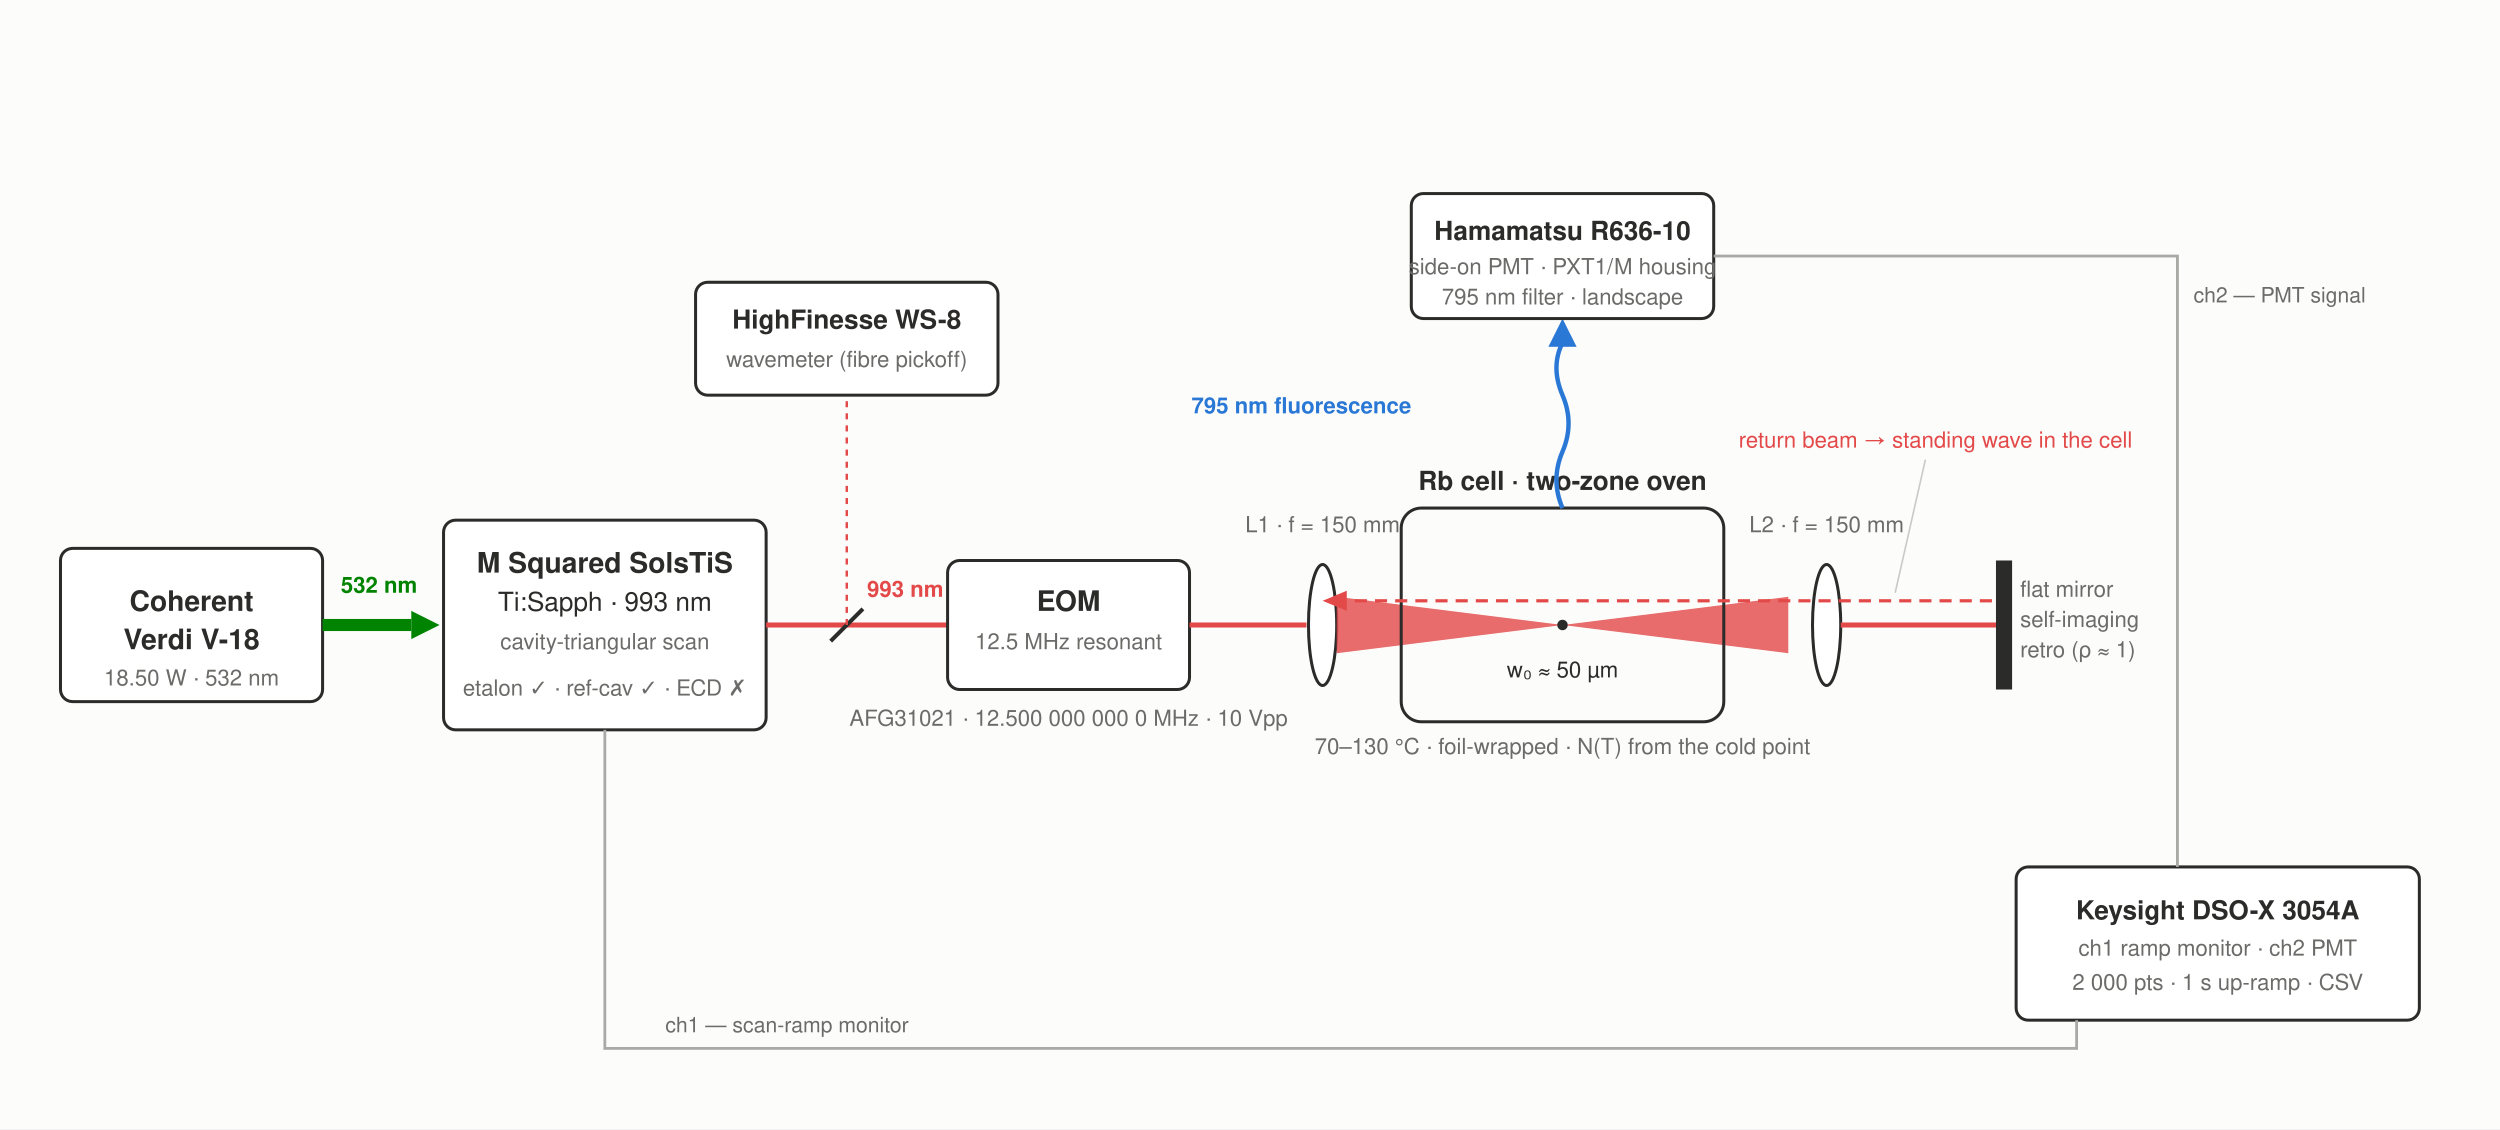
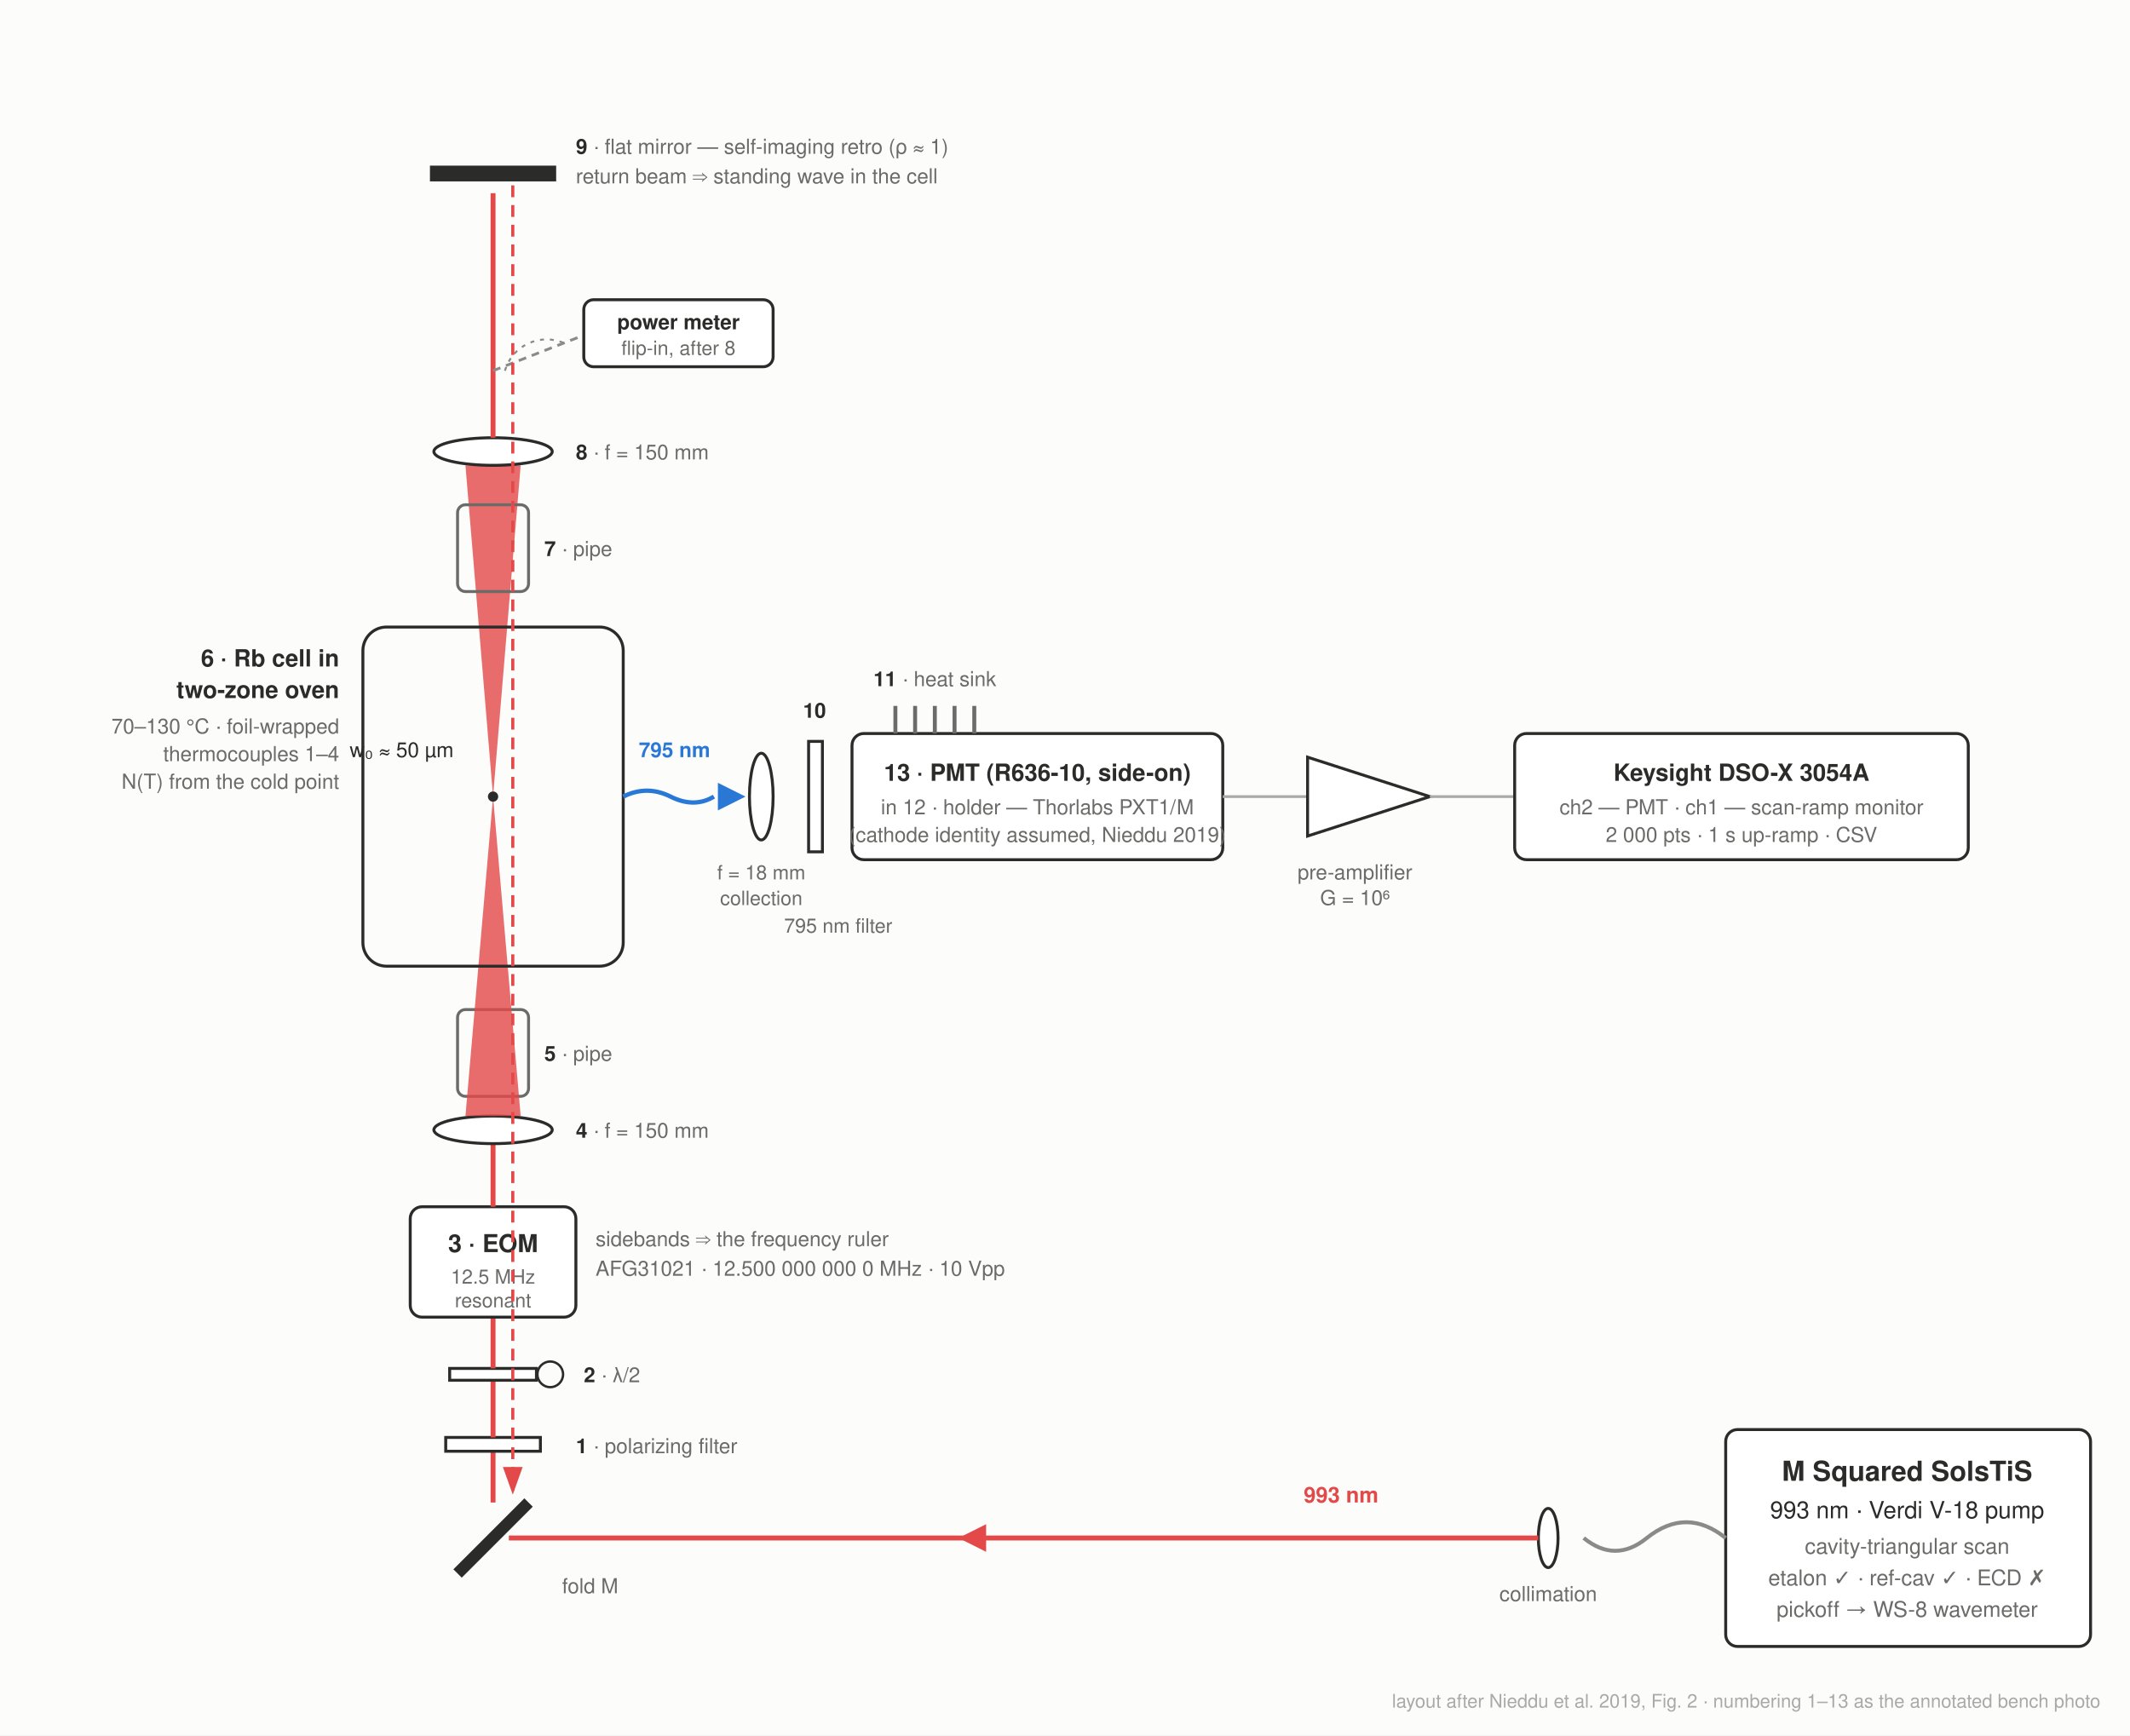
- <svg xmlns="http://www.w3.org/2000/svg" viewBox="0 0 1240 560" font-family="Helvetica, Arial, sans-serif">
-   <rect width="1240" height="560" fill="#fcfcfb" />
-   <rect x="30" y="272" width="130" height="76" rx="6" fill="#ffffff" stroke="#2b2b2a" stroke-width="1.5" />
-   <text x="95" y="303" text-anchor="middle" font-size="14" fill="#2b2b2a" font-weight="bold">Coherent</text>
-   <text x="95" y="322" text-anchor="middle" font-size="14" fill="#2b2b2a" font-weight="bold">Verdi V-18</text>
-   <text x="95" y="340" text-anchor="middle" font-size="11" fill="#6b6b69">18.50 W · 532 nm</text>
-   <line x1="160" y1="310" x2="204" y2="310" stroke="#008300" stroke-width="6" />
-   <polygon points="204,303 218,310 204,317" fill="#008300" />
-   <text x="188" y="294" text-anchor="middle" font-size="11" fill="#008300" font-weight="bold">532 nm</text>
-   <rect x="220" y="258" width="160" height="104" rx="6" fill="#ffffff" stroke="#2b2b2a" stroke-width="1.5" />
-   <text x="300" y="284" text-anchor="middle" font-size="14" fill="#2b2b2a" font-weight="bold">M Squared SolsTiS</text>
-   <text x="300" y="303" text-anchor="middle" font-size="13" fill="#2b2b2a">Ti:Sapph · 993 nm</text>
-   <text x="300" y="322" text-anchor="middle" font-size="11" fill="#6b6b69">cavity-triangular scan</text>
-   <text x="300" y="345" text-anchor="middle" font-size="11" fill="#6b6b69">etalon ✓ · ref-cav ✓ · ECD ✗</text>
-   <line x1="380" y1="310" x2="470" y2="310" stroke="#e34948" stroke-width="2.5" />
-   <text x="449" y="296" text-anchor="middle" font-size="11" fill="#e34948" font-weight="bold">993 nm</text>
-   <line x1="412" y1="318" x2="428" y2="302" stroke="#2b2b2a" stroke-width="2" />
-   <line x1="420" y1="310" x2="420" y2="196" stroke="#e34948" stroke-width="1.2" stroke-dasharray="3 3" />
-   <rect x="345" y="140" width="150" height="56" rx="6" fill="#ffffff" stroke="#2b2b2a" stroke-width="1.5" />
-   <text x="420" y="163" text-anchor="middle" font-size="13" fill="#2b2b2a" font-weight="bold">HighFinesse WS-8</text>
-   <text x="420" y="182" text-anchor="middle" font-size="11" fill="#6b6b69">wavemeter (fibre pickoff)</text>
-   <rect x="470" y="278" width="120" height="64" rx="6" fill="#ffffff" stroke="#2b2b2a" stroke-width="1.5" />
-   <text x="530" y="303" text-anchor="middle" font-size="14" fill="#2b2b2a" font-weight="bold">EOM</text>
-   <text x="530" y="322" text-anchor="middle" font-size="11" fill="#6b6b69">12.5 MHz resonant</text>
-   <text x="530" y="360" text-anchor="middle" font-size="11" fill="#6b6b69">AFG31021 · 12.500 000 000 0 MHz · 10 Vpp</text>
-   <line x1="590" y1="310" x2="648" y2="310" stroke="#e34948" stroke-width="2.5" />
-   <ellipse cx="656" cy="310" rx="7" ry="30" fill="#ffffff" stroke="#2b2b2a" stroke-width="1.5" />
-   <text x="656" y="264" text-anchor="middle" font-size="11" fill="#6b6b69">L1 · f = 150 mm</text>
-   <polygon points="663,296 663,324 775,310" fill="#e34948" opacity="0.8" />
-   <polygon points="775,310 887,296 887,324" fill="#e34948" opacity="0.8" />
-   <circle cx="775" cy="310" r="2.6" fill="#2b2b2a" />
-   <text x="775" y="336" text-anchor="middle" font-size="11" fill="#2b2b2a">w₀ ≈ 50 µm</text>
-   <rect x="695" y="252" width="160" height="106" rx="10" fill="none" stroke="#2b2b2a" stroke-width="1.5" />
-   <text x="775" y="243" text-anchor="middle" font-size="13" fill="#2b2b2a" font-weight="bold">Rb cell · two-zone oven</text>
-   <text x="775" y="374" text-anchor="middle" font-size="11" fill="#6b6b69">70–130 °C · foil-wrapped · N(T) from the cold point</text>
-   <ellipse cx="906" cy="310" rx="7" ry="30" fill="#ffffff" stroke="#2b2b2a" stroke-width="1.5" />
-   <text x="906" y="264" text-anchor="middle" font-size="11" fill="#6b6b69">L2 · f = 150 mm</text>
-   <line x1="913" y1="310" x2="990" y2="310" stroke="#e34948" stroke-width="2.5" />
-   <rect x="990" y="278" width="8" height="64" fill="#2b2b2a" />
-   <text x="1002" y="296" font-size="11" fill="#6b6b69">flat mirror</text>
-   <text x="1002" y="311" font-size="11" fill="#6b6b69">self-imaging</text>
-   <text x="1002" y="326" font-size="11" fill="#6b6b69">retro (ρ ≈ 1)</text>
-   <line x1="988" y1="298" x2="668" y2="298" stroke="#e34948" stroke-width="1.6" stroke-dasharray="6 4" />
-   <polygon points="668,293 656,298 668,303" fill="#e34948" />
-   <text x="960" y="222" text-anchor="middle" font-size="11" fill="#e34948">return beam → standing wave in the cell</text>
-   <line x1="955" y1="228" x2="940" y2="294" stroke="#c9c9c6" stroke-width="0.8" />
-   <path d="M 775 252 q -6 -14 0 -28 q 6 -14 0 -28 q -6 -14 0 -26" fill="none" stroke="#2a78d6" stroke-width="2.2" />
-   <polygon points="768,172 775,158 782,172" fill="#2a78d6" />
-   <text x="700" y="205" text-anchor="end" font-size="11" fill="#2a78d6" font-weight="bold">795 nm fluorescence</text>
-   <rect x="700" y="96" width="150" height="62" rx="6" fill="#ffffff" stroke="#2b2b2a" stroke-width="1.5" />
-   <text x="775" y="119" text-anchor="middle" font-size="13" fill="#2b2b2a" font-weight="bold">Hamamatsu R636-10</text>
-   <text x="775" y="136" text-anchor="middle" font-size="11" fill="#6b6b69">side-on PMT · PXT1/M housing</text>
-   <text x="775" y="151" text-anchor="middle" font-size="11" fill="#6b6b69">795 nm filter · landscape</text>
-   <rect x="1000" y="430" width="200" height="76" rx="6" fill="#ffffff" stroke="#2b2b2a" stroke-width="1.5" />
-   <text x="1100" y="456" text-anchor="middle" font-size="13" fill="#2b2b2a" font-weight="bold">Keysight DSO-X 3054A</text>
-   <text x="1100" y="474" text-anchor="middle" font-size="11" fill="#6b6b69">ch1 ramp monitor · ch2 PMT</text>
-   <text x="1100" y="491" text-anchor="middle" font-size="11" fill="#6b6b69">2 000 pts · 1 s up-ramp · CSV</text>
-   <path d="M 850 127 H 1080 V 430" fill="none" stroke="#a9a9a5" stroke-width="1.4" />
-   <text x="1088" y="150" font-size="10.5" fill="#6b6b69">ch2 — PMT signal</text>
-   <path d="M 300 362 V 520 H 1030 V 506" fill="none" stroke="#a9a9a5" stroke-width="1.4" />
-   <text x="330" y="512" font-size="10.5" fill="#6b6b69">ch1 — scan-ramp monitor</text>
+ <svg xmlns="http://www.w3.org/2000/svg" viewBox="-80 0 1080 880" font-family="Helvetica, Arial, sans-serif">
+   <rect x="-80" width="1080" height="880" fill="#fcfcfb" />
+   <rect x="795" y="725" width="185" height="110" rx="6" fill="#ffffff" stroke="#2b2b2a" stroke-width="1.5" />
+   <text x="887" y="751" text-anchor="middle" font-size="14" fill="#2b2b2a" font-weight="bold">M Squared SolsTiS</text>
+   <text x="887" y="770" text-anchor="middle" font-size="12" fill="#2b2b2a">993 nm · Verdi V-18 pump</text>
+   <text x="887" y="788" text-anchor="middle" font-size="11" fill="#6b6b69">cavity-triangular scan</text>
+   <text x="887" y="804" text-anchor="middle" font-size="11" fill="#6b6b69">etalon ✓ · ref-cav ✓ · ECD ✗</text>
+   <text x="887" y="820" text-anchor="middle" font-size="11" fill="#6b6b69">pickoff → WS-8 wavemeter</text>
+   <path d="M 795 780 q -20 -16 -40 0 q -16 13 -32 0" fill="none" stroke="#8a8a87" stroke-width="2" />
+   <ellipse cx="705" cy="780" rx="5" ry="15" fill="#ffffff" stroke="#2b2b2a" stroke-width="1.5" />
+   <text x="705" y="812" text-anchor="middle" font-size="10.5" fill="#6b6b69">collimation</text>
+   <line x1="700" y1="780" x2="178" y2="780" stroke="#e34948" stroke-width="2.5" />
+   <polygon points="420,773 406,780 420,787" fill="#e34948" />
+   <text x="600" y="762" text-anchor="middle" font-size="11" fill="#e34948" font-weight="bold">993 nm</text>
+   <line x1="152" y1="798" x2="188" y2="762" stroke="#2b2b2a" stroke-width="6" />
+   <text x="205" y="808" font-size="10.5" fill="#6b6b69">fold M</text>
+   <line x1="170" y1="762" x2="170" y2="736" stroke="#e34948" stroke-width="2.5" />
+   <rect x="146" y="729" width="48" height="7" fill="#ffffff" stroke="#2b2b2a" stroke-width="1.5" />
+   <text x="212" y="737" font-size="10.5" fill="#6b6b69">
+     <tspan font-weight="bold" fill="#2b2b2a">1</tspan> · polarizing filter</text>
+   <line x1="170" y1="729" x2="170" y2="700" stroke="#e34948" stroke-width="2.5" />
+   <rect x="148" y="694" width="44" height="6" fill="#ffffff" stroke="#2b2b2a" stroke-width="1.5" />
+   <circle cx="199" cy="697" r="6.5" fill="none" stroke="#2b2b2a" stroke-width="1.2" />
+   <text x="216" y="701" font-size="10.5" fill="#6b6b69">
+     <tspan font-weight="bold" fill="#2b2b2a">2</tspan> · λ/2</text>
+   <line x1="170" y1="694" x2="170" y2="668" stroke="#e34948" stroke-width="2.5" />
+   <rect x="128" y="612" width="84" height="56" rx="6" fill="#ffffff" stroke="#2b2b2a" stroke-width="1.5" />
+   <text x="170" y="635" text-anchor="middle" font-size="12.5" fill="#2b2b2a" font-weight="bold">3 · EOM</text>
+   <text x="170" y="651" text-anchor="middle" font-size="10" fill="#6b6b69">12.5 MHz</text>
+   <text x="170" y="663" text-anchor="middle" font-size="10" fill="#6b6b69">resonant</text>
+   <text x="222" y="632" font-size="10.5" fill="#6b6b69">sidebands ⇒ the frequency ruler</text>
+   <text x="222" y="647" font-size="10.5" fill="#6b6b69">AFG31021 · 12.500 000 000 0 MHz · 10 Vpp</text>
+   <line x1="170" y1="612" x2="170" y2="580" stroke="#e34948" stroke-width="2.5" />
+   <ellipse cx="170" cy="573" rx="30" ry="7" fill="#ffffff" stroke="#2b2b2a" stroke-width="1.5" />
+   <text x="212" y="577" font-size="10.5" fill="#6b6b69">
+     <tspan font-weight="bold" fill="#2b2b2a">4</tspan> · f = 150 mm</text>
+   <rect x="152" y="512" width="36" height="44" rx="4" fill="none" stroke="#6b6b69" stroke-width="1.5" />
+   <text x="196" y="538" font-size="10.5" fill="#6b6b69">
+     <tspan font-weight="bold" fill="#2b2b2a">5</tspan> · pipe</text>
+   <polygon points="156,566 184,566 170,404" fill="#e34948" opacity="0.8" />
+   <polygon points="170,404 156,236 184,236" fill="#e34948" opacity="0.8" />
+   <circle cx="170" cy="404" r="2.6" fill="#2b2b2a" />
+   <text x="150" y="384" text-anchor="end" font-size="10.5" fill="#2b2b2a">w₀ ≈ 50 µm</text>
+   <rect x="104" y="318" width="132" height="172" rx="12" fill="none" stroke="#2b2b2a" stroke-width="1.5" />
+   <text x="92" y="338" text-anchor="end" font-size="12" fill="#2b2b2a" font-weight="bold">6 · Rb cell in</text>
+   <text x="92" y="354" text-anchor="end" font-size="12" fill="#2b2b2a" font-weight="bold">two-zone oven</text>
+   <text x="92" y="372" text-anchor="end" font-size="10.5" fill="#6b6b69">70–130 °C · foil-wrapped</text>
+   <text x="92" y="386" text-anchor="end" font-size="10.5" fill="#6b6b69">thermocouples 1–4</text>
+   <text x="92" y="400" text-anchor="end" font-size="10.5" fill="#6b6b69">N(T) from the cold point</text>
+   <rect x="152" y="256" width="36" height="44" rx="4" fill="none" stroke="#6b6b69" stroke-width="1.5" />
+   <text x="196" y="282" font-size="10.5" fill="#6b6b69">
+     <tspan font-weight="bold" fill="#2b2b2a">7</tspan> · pipe</text>
+   <ellipse cx="170" cy="229" rx="30" ry="7" fill="#ffffff" stroke="#2b2b2a" stroke-width="1.5" />
+   <text x="212" y="233" font-size="10.5" fill="#6b6b69">
+     <tspan font-weight="bold" fill="#2b2b2a">8</tspan> · f = 150 mm</text>
+   <line x1="170" y1="222" x2="170" y2="98" stroke="#e34948" stroke-width="2.5" />
+   <line x1="170" y1="188" x2="216" y2="170" stroke="#8a8a87" stroke-width="1.4" stroke-dasharray="4 3" />
+   <rect x="216" y="152" width="96" height="34" rx="5" fill="#ffffff" stroke="#2b2b2a" stroke-width="1.5" />
+   <text x="264" y="167" text-anchor="middle" font-size="10.5" fill="#2b2b2a" font-weight="bold">power meter</text>
+   <text x="264" y="180" text-anchor="middle" font-size="10" fill="#6b6b69">flip-in, after 8</text>
+   <path d="M 176 188 a 22 22 0 0 1 30 -14" fill="none" stroke="#8a8a87" stroke-width="1" stroke-dasharray="2 3" />
+   <rect x="138" y="84" width="64" height="8" fill="#2b2b2a" />
+   <text x="212" y="78" font-size="10.5" fill="#6b6b69">
+     <tspan font-weight="bold" fill="#2b2b2a">9</tspan> · flat mirror — self-imaging retro (ρ ≈ 1)</text>
+   <text x="212" y="93" font-size="10.5" fill="#6b6b69">return beam ⇒ standing wave in the cell</text>
+   <line x1="180" y1="94" x2="180" y2="756" stroke="#e34948" stroke-width="1.6" stroke-dasharray="6 4" />
+   <polygon points="175,744 180,758 185,744" fill="#e34948" />
+   <path d="M 236 404 q 12 -6 24 0 q 12 6 22 0" fill="none" stroke="#2a78d6" stroke-width="2.2" />
+   <polygon points="284,397 298,404 284,411" fill="#2a78d6" />
+   <text x="262" y="384" text-anchor="middle" font-size="10.5" fill="#2a78d6" font-weight="bold">795 nm</text>
+   <ellipse cx="306" cy="404" rx="6" ry="22" fill="#ffffff" stroke="#2b2b2a" stroke-width="1.5" />
+   <text x="306" y="446" text-anchor="middle" font-size="10" fill="#6b6b69">f = 18 mm</text>
+   <text x="306" y="459" text-anchor="middle" font-size="10" fill="#6b6b69">collection</text>
+   <rect x="330" y="376" width="7" height="56" fill="#ffffff" stroke="#2b2b2a" stroke-width="1.5" />
+   <text x="333" y="364" text-anchor="middle" font-size="10.5" fill="#2b2b2a" font-weight="bold">10</text>
+   <text x="345" y="473" text-anchor="middle" font-size="10" fill="#6b6b69">795 nm filter</text>
+   <rect x="352" y="372" width="188" height="64" rx="6" fill="#ffffff" stroke="#2b2b2a" stroke-width="1.5" />
+   <text x="446" y="396" text-anchor="middle" font-size="12" fill="#2b2b2a" font-weight="bold">13 · PMT (R636-10, side-on)</text>
+   <text x="446" y="413" text-anchor="middle" font-size="10.5" fill="#6b6b69">in 12 · holder — Thorlabs PXT1/M</text>
+   <text x="446" y="427" text-anchor="middle" font-size="10.5" fill="#6b6b69">(cathode identity assumed, Nieddu 2019)</text>
+   <g stroke="#6b6b69" stroke-width="2">
+     <line x1="374" y1="372" x2="374" y2="358" />
+     <line x1="384" y1="372" x2="384" y2="358" />
+     <line x1="394" y1="372" x2="394" y2="358" />
+     <line x1="404" y1="372" x2="404" y2="358" />
+     <line x1="414" y1="372" x2="414" y2="358" />
+   </g>
+   <text x="394" y="348" text-anchor="middle" font-size="10.5" fill="#6b6b69">
+     <tspan font-weight="bold" fill="#2b2b2a">11</tspan> · heat sink</text>
+   <path d="M 540 404 H 583" fill="none" stroke="#a9a9a5" stroke-width="1.4" />
+   <polygon points="583,384 583,424 645,404" fill="#ffffff" stroke="#2b2b2a" stroke-width="1.5" />
+   <text x="607" y="446" text-anchor="middle" font-size="10.5" fill="#6b6b69">pre-amplifier</text>
+   <text x="607" y="459" text-anchor="middle" font-size="10.5" fill="#6b6b69">G = 10⁶</text>
+   <path d="M 645 404 H 688" fill="none" stroke="#a9a9a5" stroke-width="1.4" />
+   <rect x="688" y="372" width="230" height="64" rx="6" fill="#ffffff" stroke="#2b2b2a" stroke-width="1.5" />
+   <text x="803" y="396" text-anchor="middle" font-size="12" fill="#2b2b2a" font-weight="bold">Keysight DSO-X 3054A</text>
+   <text x="803" y="413" text-anchor="middle" font-size="10.5" fill="#6b6b69">ch2 — PMT · ch1 — scan-ramp monitor</text>
+   <text x="803" y="427" text-anchor="middle" font-size="10.5" fill="#6b6b69">2 000 pts · 1 s up-ramp · CSV</text>
+   <text x="985" y="866" text-anchor="end" font-size="9.5" fill="#a9a9a5">layout after Nieddu et al. 2019, Fig. 2 · numbering 1–13 as the annotated bench photo</text>
</svg>
